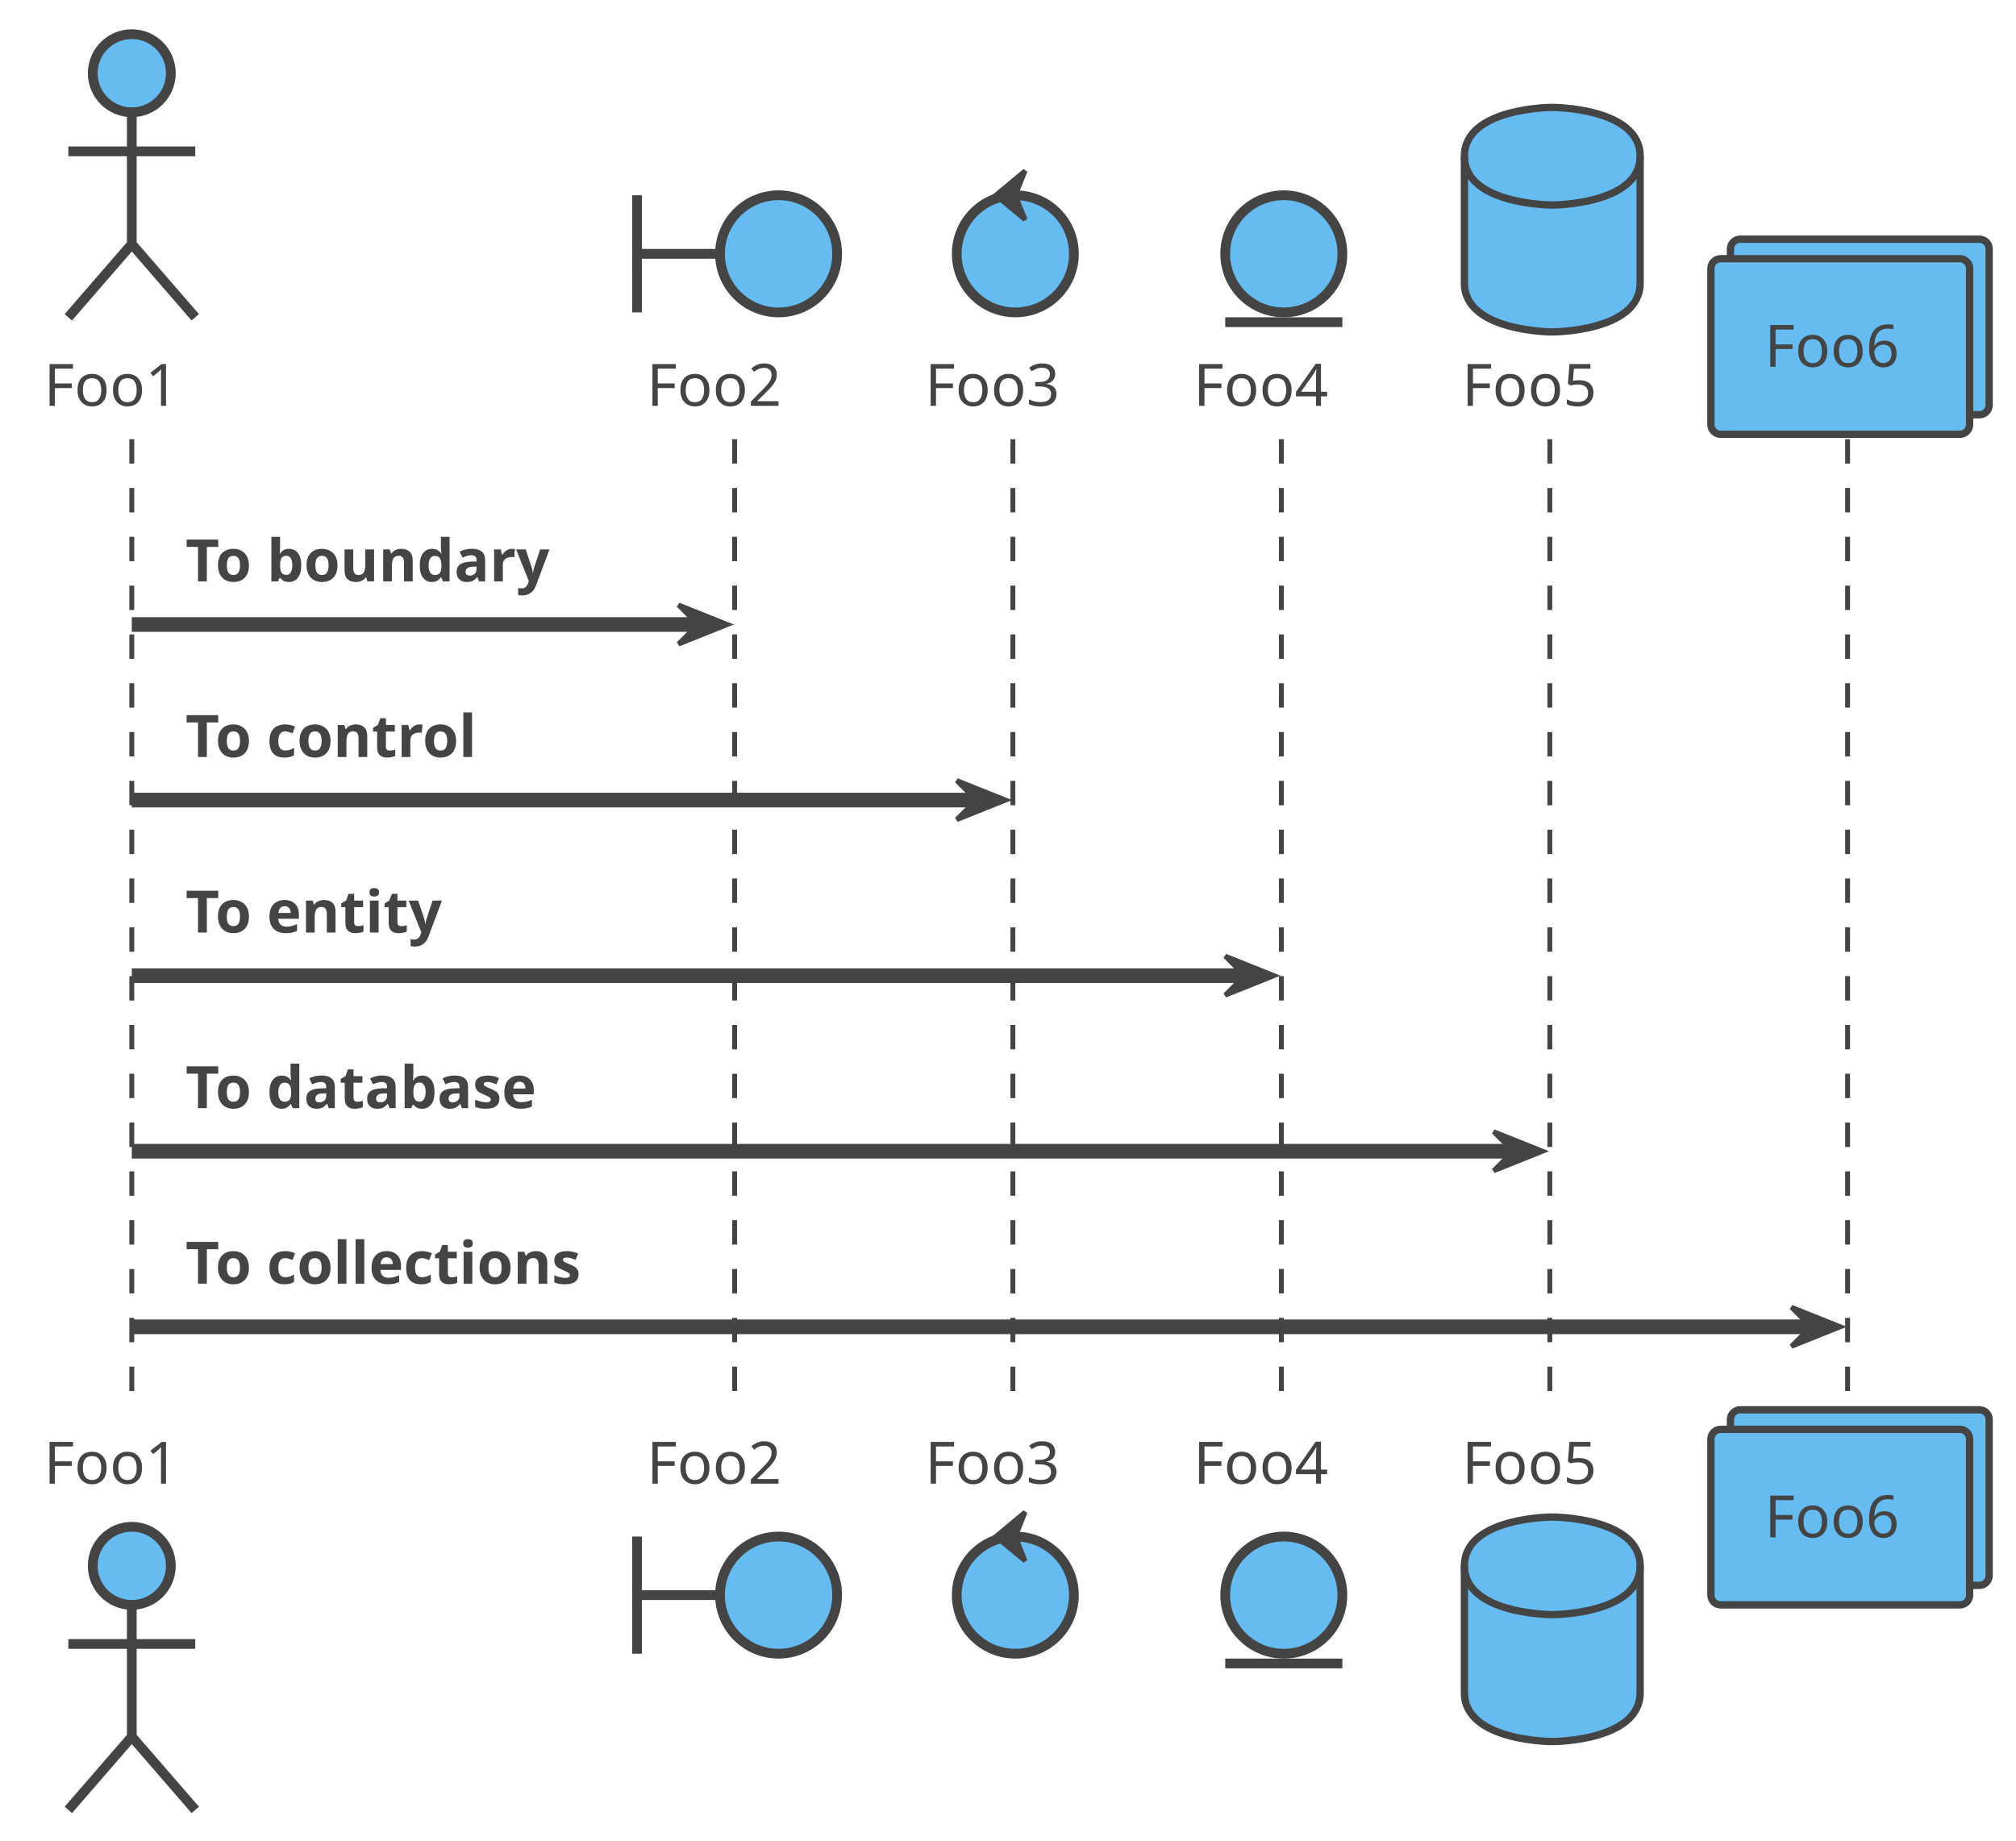
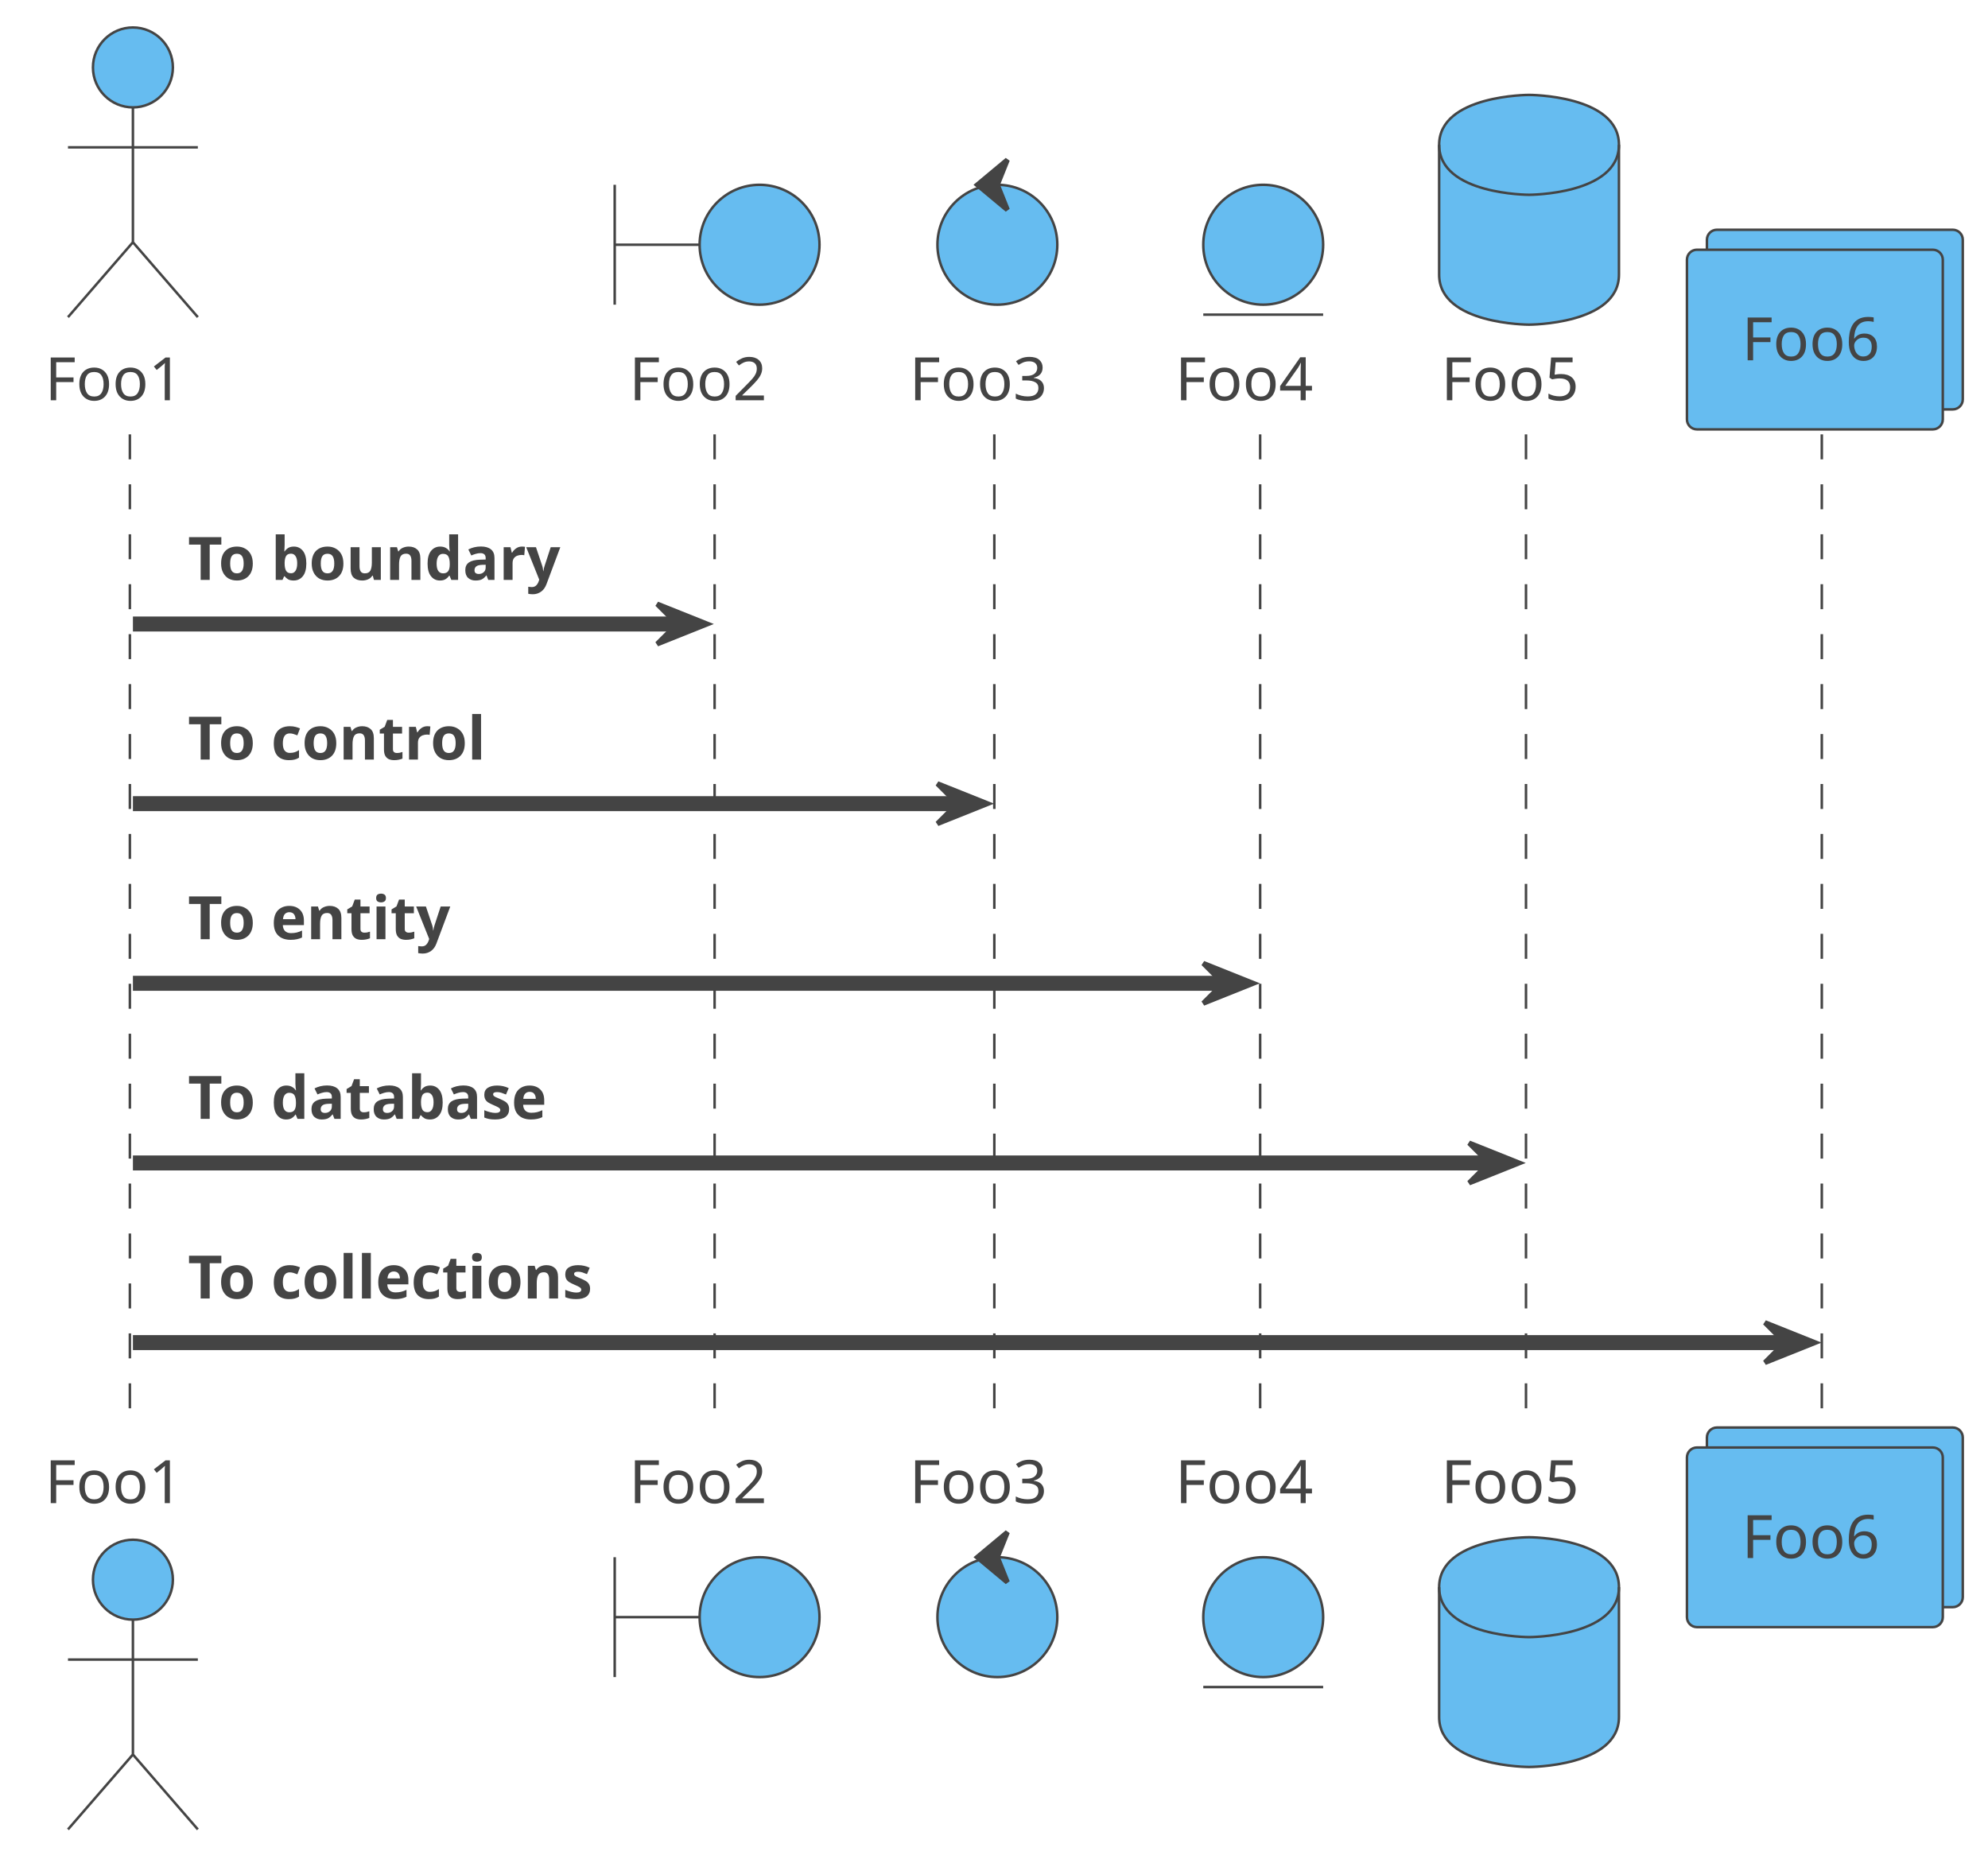
- <svg xmlns="http://www.w3.org/2000/svg" contentScriptType="application/ecmascript" contentStyleType="text/css" height="377px" preserveAspectRatio="none" style="width:413px;height:377px;background:#FFFFFF;" version="1.1" viewBox="0 0 413 377" width="413px" zoomAndPan="magnify">
+ <svg xmlns="http://www.w3.org/2000/svg" contentStyleType="text/css" data-diagram-type="SEQUENCE" height="373px" preserveAspectRatio="none" style="width:398px;height:373px;" version="1.1" viewBox="0 0 398 373" width="398px" zoomAndPan="magnify">
  <defs />
  <g>
-     <line style="stroke:#444444;stroke-width:1.0;stroke-dasharray:5.0,5.0;" x1="27" x2="27" y1="89.969" y2="289.812" />
-     <line style="stroke:#444444;stroke-width:1.0;stroke-dasharray:5.0,5.0;" x1="150.5" x2="150.5" y1="89.969" y2="289.812" />
-     <line style="stroke:#444444;stroke-width:1.0;stroke-dasharray:5.0,5.0;" x1="207.5" x2="207.5" y1="89.969" y2="289.812" />
-     <line style="stroke:#444444;stroke-width:1.0;stroke-dasharray:5.0,5.0;" x1="262.5" x2="262.5" y1="89.969" y2="289.812" />
-     <line style="stroke:#444444;stroke-width:1.0;stroke-dasharray:5.0,5.0;" x1="317.5" x2="317.5" y1="89.969" y2="289.812" />
-     <line style="stroke:#444444;stroke-width:1.0;stroke-dasharray:5.0,5.0;" x1="378.5" x2="378.5" y1="89.969" y2="289.812" />
-     <text fill="#444444" font-family="sans-serif" font-size="12" lengthAdjust="spacing" textLength="30" x="9" y="83.139">Foo1</text>
-     <ellipse cx="27" cy="15" fill="#66BCF0" rx="8" ry="8" style="stroke:#444444;stroke-width:2.0;" />
-     <path d="M27,23 L27,50 M14,31 L40,31 M27,50 L14,65 M27,50 L40,65 " fill="none" style="stroke:#444444;stroke-width:2.0;" />
-     <text fill="#444444" font-family="sans-serif" font-size="12" lengthAdjust="spacing" textLength="30" x="9" y="303.951">Foo1</text>
-     <ellipse cx="27" cy="320.781" fill="#66BCF0" rx="8" ry="8" style="stroke:#444444;stroke-width:2.0;" />
-     <path d="M27,328.781 L27,355.781 M14,336.781 L40,336.781 M27,355.781 L14,370.781 M27,355.781 L40,370.781 " fill="none" style="stroke:#444444;stroke-width:2.0;" />
-     <text fill="#444444" font-family="sans-serif" font-size="12" lengthAdjust="spacing" textLength="31" x="132.5" y="83.139">Foo2</text>
-     <path d="M130.5,40 L130.5,64 M130.5,52 L147.5,52 " fill="none" style="stroke:#444444;stroke-width:2.0;" />
-     <ellipse cx="159.5" cy="52" fill="#66BCF0" rx="12" ry="12" style="stroke:#444444;stroke-width:2.0;" />
-     <text fill="#444444" font-family="sans-serif" font-size="12" lengthAdjust="spacing" textLength="31" x="132.5" y="303.951">Foo2</text>
-     <path d="M130.5,314.781 L130.5,338.781 M130.5,326.781 L147.5,326.781 " fill="none" style="stroke:#444444;stroke-width:2.0;" />
-     <ellipse cx="159.5" cy="326.781" fill="#66BCF0" rx="12" ry="12" style="stroke:#444444;stroke-width:2.0;" />
-     <text fill="#444444" font-family="sans-serif" font-size="12" lengthAdjust="spacing" textLength="31" x="189.5" y="83.139">Foo3</text>
-     <ellipse cx="208" cy="52" fill="#66BCF0" rx="12" ry="12" style="stroke:#444444;stroke-width:2.0;" />
-     <polygon fill="#444444" points="204,40,210,35,208,40,210,45,204,40" style="stroke:#444444;stroke-width:1.0;" />
-     <text fill="#444444" font-family="sans-serif" font-size="12" lengthAdjust="spacing" textLength="31" x="189.5" y="303.951">Foo3</text>
-     <ellipse cx="208" cy="326.781" fill="#66BCF0" rx="12" ry="12" style="stroke:#444444;stroke-width:2.0;" />
-     <polygon fill="#444444" points="204,314.781,210,309.781,208,314.781,210,319.781,204,314.781" style="stroke:#444444;stroke-width:1.0;" />
-     <text fill="#444444" font-family="sans-serif" font-size="12" lengthAdjust="spacing" textLength="31" x="244.5" y="83.139">Foo4</text>
-     <ellipse cx="263" cy="52" fill="#66BCF0" rx="12" ry="12" style="stroke:#444444;stroke-width:2.0;" />
-     <line style="stroke:#444444;stroke-width:2.0;" x1="251" x2="275" y1="66" y2="66" />
-     <text fill="#444444" font-family="sans-serif" font-size="12" lengthAdjust="spacing" textLength="31" x="244.5" y="303.951">Foo4</text>
-     <ellipse cx="263" cy="326.781" fill="#66BCF0" rx="12" ry="12" style="stroke:#444444;stroke-width:2.0;" />
-     <line style="stroke:#444444;stroke-width:2.0;" x1="251" x2="275" y1="340.781" y2="340.781" />
-     <text fill="#444444" font-family="sans-serif" font-size="12" lengthAdjust="spacing" textLength="31" x="299.5" y="83.139">Foo5</text>
-     <path d="M300,32 C300,22 318,22 318,22 C318,22 336,22 336,32 L336,58 C336,68 318,68 318,68 C318,68 300,68 300,58 L300,32 " fill="#66BCF0" style="stroke:#444444;stroke-width:1.5;" />
-     <path d="M300,32 C300,42 318,42 318,42 C318,42 336,42 336,32 " fill="none" style="stroke:#444444;stroke-width:1.5;" />
-     <text fill="#444444" font-family="sans-serif" font-size="12" lengthAdjust="spacing" textLength="31" x="299.5" y="303.951">Foo5</text>
-     <path d="M300,320.781 C300,310.781 318,310.781 318,310.781 C318,310.781 336,310.781 336,320.781 L336,346.781 C336,356.781 318,356.781 318,356.781 C318,356.781 300,356.781 300,346.781 L300,320.781 " fill="#66BCF0" style="stroke:#444444;stroke-width:1.5;" />
-     <path d="M300,320.781 C300,330.781 318,330.781 318,330.781 C318,330.781 336,330.781 336,320.781 " fill="none" style="stroke:#444444;stroke-width:1.5;" />
-     <rect fill="#66BCF0" height="35.969" rx="2" ry="2" style="stroke:#444444;stroke-width:1.5;" width="53" x="354.5" y="49" />
-     <rect fill="#66BCF0" height="35.969" rx="2" ry="2" style="stroke:#444444;stroke-width:1.5;" width="53" x="350.5" y="53" />
-     <text fill="#444444" font-family="sans-serif" font-size="12" lengthAdjust="spacing" textLength="31" x="361.5" y="75.139">Foo6</text>
-     <rect fill="#66BCF0" height="35.969" rx="2" ry="2" style="stroke:#444444;stroke-width:1.5;" width="53" x="354.5" y="288.812" />
-     <rect fill="#66BCF0" height="35.969" rx="2" ry="2" style="stroke:#444444;stroke-width:1.5;" width="53" x="350.5" y="292.812" />
-     <text fill="#444444" font-family="sans-serif" font-size="12" lengthAdjust="spacing" textLength="31" x="361.5" y="314.951">Foo6</text>
-     <polygon fill="#444444" points="139,123.938,149,127.938,139,131.938,143,127.938" style="stroke:#444444;stroke-width:1.0;" />
-     <line style="stroke:#444444;stroke-width:3.0;" x1="27" x2="145" y1="127.938" y2="127.938" />
-     <text fill="#444444" font-family="sans-serif" font-size="12" font-weight="bold" lengthAdjust="spacing" textLength="92" x="38" y="119.107">To boundary</text>
-     <polygon fill="#444444" points="196,159.906,206,163.906,196,167.906,200,163.906" style="stroke:#444444;stroke-width:1.0;" />
-     <line style="stroke:#444444;stroke-width:3.0;" x1="27" x2="202" y1="163.906" y2="163.906" />
-     <text fill="#444444" font-family="sans-serif" font-size="12" font-weight="bold" lengthAdjust="spacing" textLength="76" x="38" y="155.076">To control</text>
-     <polygon fill="#444444" points="251,195.875,261,199.875,251,203.875,255,199.875" style="stroke:#444444;stroke-width:1.0;" />
-     <line style="stroke:#444444;stroke-width:3.0;" x1="27" x2="257" y1="199.875" y2="199.875" />
-     <text fill="#444444" font-family="sans-serif" font-size="12" font-weight="bold" lengthAdjust="spacing" textLength="67" x="38" y="191.045">To entity</text>
-     <polygon fill="#444444" points="306,231.844,316,235.844,306,239.844,310,235.844" style="stroke:#444444;stroke-width:1.0;" />
-     <line style="stroke:#444444;stroke-width:3.0;" x1="27" x2="312" y1="235.844" y2="235.844" />
-     <text fill="#444444" font-family="sans-serif" font-size="12" font-weight="bold" lengthAdjust="spacing" textLength="92" x="38" y="227.014">To database</text>
-     <polygon fill="#444444" points="367,267.812,377,271.812,367,275.812,371,271.812" style="stroke:#444444;stroke-width:1.0;" />
-     <line style="stroke:#444444;stroke-width:3.0;" x1="27" x2="373" y1="271.812" y2="271.812" />
-     <text fill="#444444" font-family="sans-serif" font-size="12" font-weight="bold" lengthAdjust="spacing" textLength="102" x="38" y="262.982">To collections</text>
+     <g class="participant-lifeline" data-entity-uid="part1" data-qualified-name="Foo1" id="part1-lifeline">
+       <g>
+         <rect fill="#000000" fill-opacity="0" height="199.844" width="8" x="22.61" y="86.969" />
+         <line style="stroke:#444444;stroke-width:0.5;stroke-dasharray:5,5;" x1="26" x2="26" y1="86.969" y2="286.812" />
+       </g>
+     </g>
+     <g class="participant-lifeline" data-entity-uid="part2" data-qualified-name="Foo2" id="part2-lifeline">
+       <g>
+         <rect fill="#000000" fill-opacity="0" height="199.844" width="8" x="139.565" y="86.969" />
+         <line style="stroke:#444444;stroke-width:0.5;stroke-dasharray:5,5;" x1="143.065" x2="143.065" y1="86.969" y2="286.812" />
+       </g>
+     </g>
+     <g class="participant-lifeline" data-entity-uid="part3" data-qualified-name="Foo3" id="part3-lifeline">
+       <g>
+         <rect fill="#000000" fill-opacity="0" height="199.844" width="8" x="195.676" y="86.969" />
+         <line style="stroke:#444444;stroke-width:0.5;stroke-dasharray:5,5;" x1="199.065" x2="199.065" y1="86.969" y2="286.812" />
+       </g>
+     </g>
+     <g class="participant-lifeline" data-entity-uid="part4" data-qualified-name="Foo4" id="part4-lifeline">
+       <g>
+         <rect fill="#000000" fill-opacity="0" height="199.844" width="8" x="248.897" y="86.969" />
+         <line style="stroke:#444444;stroke-width:0.5;stroke-dasharray:5,5;" x1="252.286" x2="252.286" y1="86.969" y2="286.812" />
+       </g>
+     </g>
+     <g class="participant-lifeline" data-entity-uid="part5" data-qualified-name="Foo5" id="part5-lifeline">
+       <g>
+         <rect fill="#000000" fill-opacity="0" height="199.844" width="8" x="302.117" y="86.969" />
+         <line style="stroke:#444444;stroke-width:0.5;stroke-dasharray:5,5;" x1="305.507" x2="305.507" y1="86.969" y2="286.812" />
+       </g>
+     </g>
+     <g class="participant-lifeline" data-entity-uid="part6" data-qualified-name="Foo6" id="part6-lifeline">
+       <g>
+         <rect fill="#000000" fill-opacity="0" height="199.844" width="8" x="361.338" y="86.969" />
+         <line style="stroke:#444444;stroke-width:0.5;stroke-dasharray:5,5;" x1="364.728" x2="364.728" y1="86.969" y2="286.812" />
+       </g>
+     </g>
+     <g class="participant participant-head" data-entity-uid="part1" data-qualified-name="Foo1" id="part1-head">
+       <text fill="#444444" font-family="sans-serif" font-size="12" lengthAdjust="spacing" textLength="29.221" x="9" y="80.139">Foo1</text>
+       <ellipse cx="26.61" cy="13.5" fill="#66BCF0" rx="8" ry="8" style="stroke:#444444;stroke-width:0.5;" />
+       <path d="M26.61,21.5 L26.61,48.5 M13.61,29.5 L39.61,29.5 M26.61,48.5 L13.61,63.5 M26.61,48.5 L39.61,63.5" fill="none" style="stroke:#444444;stroke-width:0.5;" />
+     </g>
+     <g class="participant participant-tail" data-entity-uid="part1" data-qualified-name="Foo1" id="part1-tail">
+       <text fill="#444444" font-family="sans-serif" font-size="12" lengthAdjust="spacing" textLength="29.221" x="9" y="300.951">Foo1</text>
+       <ellipse cx="26.61" cy="316.281" fill="#66BCF0" rx="8" ry="8" style="stroke:#444444;stroke-width:0.5;" />
+       <path d="M26.61,324.281 L26.61,351.281 M13.61,332.281 L39.61,332.281 M26.61,351.281 L13.61,366.281 M26.61,351.281 L39.61,366.281" fill="none" style="stroke:#444444;stroke-width:0.5;" />
+     </g>
+     <g class="participant participant-head" data-entity-uid="part2" data-qualified-name="Foo2" id="part2-head">
+       <text fill="#444444" font-family="sans-serif" font-size="12" lengthAdjust="spacing" textLength="29.221" x="125.955" y="80.139">Foo2</text>
+       <path d="M123.065,37 L123.065,61 M123.065,49 L140.065,49" fill="none" style="stroke:#444444;stroke-width:0.5;" />
+       <ellipse cx="152.065" cy="49" fill="#66BCF0" rx="12" ry="12" style="stroke:#444444;stroke-width:0.5;" />
+     </g>
+     <g class="participant participant-tail" data-entity-uid="part2" data-qualified-name="Foo2" id="part2-tail">
+       <text fill="#444444" font-family="sans-serif" font-size="12" lengthAdjust="spacing" textLength="29.221" x="125.955" y="300.951">Foo2</text>
+       <path d="M123.065,311.781 L123.065,335.781 M123.065,323.781 L140.065,323.781" fill="none" style="stroke:#444444;stroke-width:0.5;" />
+       <ellipse cx="152.065" cy="323.781" fill="#66BCF0" rx="12" ry="12" style="stroke:#444444;stroke-width:0.5;" />
+     </g>
+     <g class="participant participant-head" data-entity-uid="part3" data-qualified-name="Foo3" id="part3-head">
+       <text fill="#444444" font-family="sans-serif" font-size="12" lengthAdjust="spacing" textLength="29.221" x="182.065" y="80.139">Foo3</text>
+       <ellipse cx="199.676" cy="49" fill="#66BCF0" rx="12" ry="12" style="stroke:#444444;stroke-width:0.5;" />
+       <polygon fill="#444444" points="195.676,37,201.676,32,199.676,37,201.676,42,195.676,37" style="stroke:#444444;stroke-width:1;" />
+     </g>
+     <g class="participant participant-tail" data-entity-uid="part3" data-qualified-name="Foo3" id="part3-tail">
+       <text fill="#444444" font-family="sans-serif" font-size="12" lengthAdjust="spacing" textLength="29.221" x="182.065" y="300.951">Foo3</text>
+       <ellipse cx="199.676" cy="323.781" fill="#66BCF0" rx="12" ry="12" style="stroke:#444444;stroke-width:0.5;" />
+       <polygon fill="#444444" points="195.676,311.781,201.676,306.781,199.676,311.781,201.676,316.781,195.676,311.781" style="stroke:#444444;stroke-width:1;" />
+     </g>
+     <g class="participant participant-head" data-entity-uid="part4" data-qualified-name="Foo4" id="part4-head">
+       <text fill="#444444" font-family="sans-serif" font-size="12" lengthAdjust="spacing" textLength="29.221" x="235.286" y="80.139">Foo4</text>
+       <ellipse cx="252.897" cy="49" fill="#66BCF0" rx="12" ry="12" style="stroke:#444444;stroke-width:0.5;" />
+       <line style="stroke:#444444;stroke-width:0.5;" x1="240.897" x2="264.897" y1="63" y2="63" />
+     </g>
+     <g class="participant participant-tail" data-entity-uid="part4" data-qualified-name="Foo4" id="part4-tail">
+       <text fill="#444444" font-family="sans-serif" font-size="12" lengthAdjust="spacing" textLength="29.221" x="235.286" y="300.951">Foo4</text>
+       <ellipse cx="252.897" cy="323.781" fill="#66BCF0" rx="12" ry="12" style="stroke:#444444;stroke-width:0.5;" />
+       <line style="stroke:#444444;stroke-width:0.5;" x1="240.897" x2="264.897" y1="337.781" y2="337.781" />
+     </g>
+     <g class="participant participant-head" data-entity-uid="part5" data-qualified-name="Foo5" id="part5-head">
+       <text fill="#444444" font-family="sans-serif" font-size="12" lengthAdjust="spacing" textLength="29.221" x="288.507" y="80.139">Foo5</text>
+       <path d="M288.117,29 C288.117,19 306.117,19 306.117,19 C306.117,19 324.117,19 324.117,29 L324.117,55 C324.117,65 306.117,65 306.117,65 C306.117,65 288.117,65 288.117,55 L288.117,29" fill="#66BCF0" style="stroke:#444444;stroke-width:0.5;" />
+       <path d="M288.117,29 C288.117,39 306.117,39 306.117,39 C306.117,39 324.117,39 324.117,29" fill="none" style="stroke:#444444;stroke-width:0.5;" />
+     </g>
+     <g class="participant participant-tail" data-entity-uid="part5" data-qualified-name="Foo5" id="part5-tail">
+       <text fill="#444444" font-family="sans-serif" font-size="12" lengthAdjust="spacing" textLength="29.221" x="288.507" y="300.951">Foo5</text>
+       <path d="M288.117,317.781 C288.117,307.781 306.117,307.781 306.117,307.781 C306.117,307.781 324.117,307.781 324.117,317.781 L324.117,343.781 C324.117,353.781 306.117,353.781 306.117,353.781 C306.117,353.781 288.117,353.781 288.117,343.781 L288.117,317.781" fill="#66BCF0" style="stroke:#444444;stroke-width:0.5;" />
+       <path d="M288.117,317.781 C288.117,327.781 306.117,327.781 306.117,327.781 C306.117,327.781 324.117,327.781 324.117,317.781" fill="none" style="stroke:#444444;stroke-width:0.5;" />
+     </g>
+     <g class="participant participant-head" data-entity-uid="part6" data-qualified-name="Foo6" id="part6-head">
+       <rect fill="#66BCF0" height="35.969" rx="2" ry="2" style="stroke:#444444;stroke-width:0.5;" width="51.221" x="341.728" y="46" />
+       <rect fill="#66BCF0" height="35.969" rx="2" ry="2" style="stroke:#444444;stroke-width:0.5;" width="51.221" x="337.728" y="50" />
+       <text fill="#444444" font-family="sans-serif" font-size="12" lengthAdjust="spacing" textLength="29.221" x="348.728" y="72.139">Foo6</text>
+     </g>
+     <g class="participant participant-tail" data-entity-uid="part6" data-qualified-name="Foo6" id="part6-tail">
+       <rect fill="#66BCF0" height="35.969" rx="2" ry="2" style="stroke:#444444;stroke-width:0.5;" width="51.221" x="341.728" y="285.812" />
+       <rect fill="#66BCF0" height="35.969" rx="2" ry="2" style="stroke:#444444;stroke-width:0.5;" width="51.221" x="337.728" y="289.812" />
+       <text fill="#444444" font-family="sans-serif" font-size="12" lengthAdjust="spacing" textLength="29.221" x="348.728" y="311.951">Foo6</text>
+     </g>
+     <g class="message" data-entity-1="part1" data-entity-2="part2" id="msg1">
+       <polygon fill="#444444" points="131.565,120.938,141.565,124.938,131.565,128.938,135.565,124.938" style="stroke:#444444;stroke-width:1;" />
+       <line style="stroke:#444444;stroke-width:3;" x1="26.61" x2="137.565" y1="124.938" y2="124.938" />
+       <text fill="#444444" font-family="sans-serif" font-size="12" font-weight="bold" lengthAdjust="spacing" textLength="84.955" x="37.61" y="116.107">To boundary</text>
+     </g>
+     <g class="message" data-entity-1="part1" data-entity-2="part3" id="msg2">
+       <polygon fill="#444444" points="187.676,156.906,197.676,160.906,187.676,164.906,191.676,160.906" style="stroke:#444444;stroke-width:1;" />
+       <line style="stroke:#444444;stroke-width:3;" x1="26.61" x2="193.676" y1="160.906" y2="160.906" />
+       <text fill="#444444" font-family="sans-serif" font-size="12" font-weight="bold" lengthAdjust="spacing" textLength="68.519" x="37.61" y="152.076">To control</text>
+     </g>
+     <g class="message" data-entity-1="part1" data-entity-2="part4" id="msg3">
+       <polygon fill="#444444" points="240.897,192.875,250.897,196.875,240.897,200.875,244.897,196.875" style="stroke:#444444;stroke-width:1;" />
+       <line style="stroke:#444444;stroke-width:3;" x1="26.61" x2="246.897" y1="196.875" y2="196.875" />
+       <text fill="#444444" font-family="sans-serif" font-size="12" font-weight="bold" lengthAdjust="spacing" textLength="60.697" x="37.61" y="188.045">To entity</text>
+     </g>
+     <g class="message" data-entity-1="part1" data-entity-2="part5" id="msg4">
+       <polygon fill="#444444" points="294.117,228.844,304.117,232.844,294.117,236.844,298.117,232.844" style="stroke:#444444;stroke-width:1;" />
+       <line style="stroke:#444444;stroke-width:3;" x1="26.61" x2="300.117" y1="232.844" y2="232.844" />
+       <text fill="#444444" font-family="sans-serif" font-size="12" font-weight="bold" lengthAdjust="spacing" textLength="83.098" x="37.61" y="224.014">To database</text>
+     </g>
+     <g class="message" data-entity-1="part1" data-entity-2="part6" id="msg5">
+       <polygon fill="#444444" points="353.338,264.812,363.338,268.812,353.338,272.812,357.338,268.812" style="stroke:#444444;stroke-width:1;" />
+       <line style="stroke:#444444;stroke-width:3;" x1="26.61" x2="359.338" y1="268.812" y2="268.812" />
+       <text fill="#444444" font-family="sans-serif" font-size="12" font-weight="bold" lengthAdjust="spacing" textLength="93.223" x="37.61" y="259.982">To collections</text>
+     </g>
  </g>
</svg>
